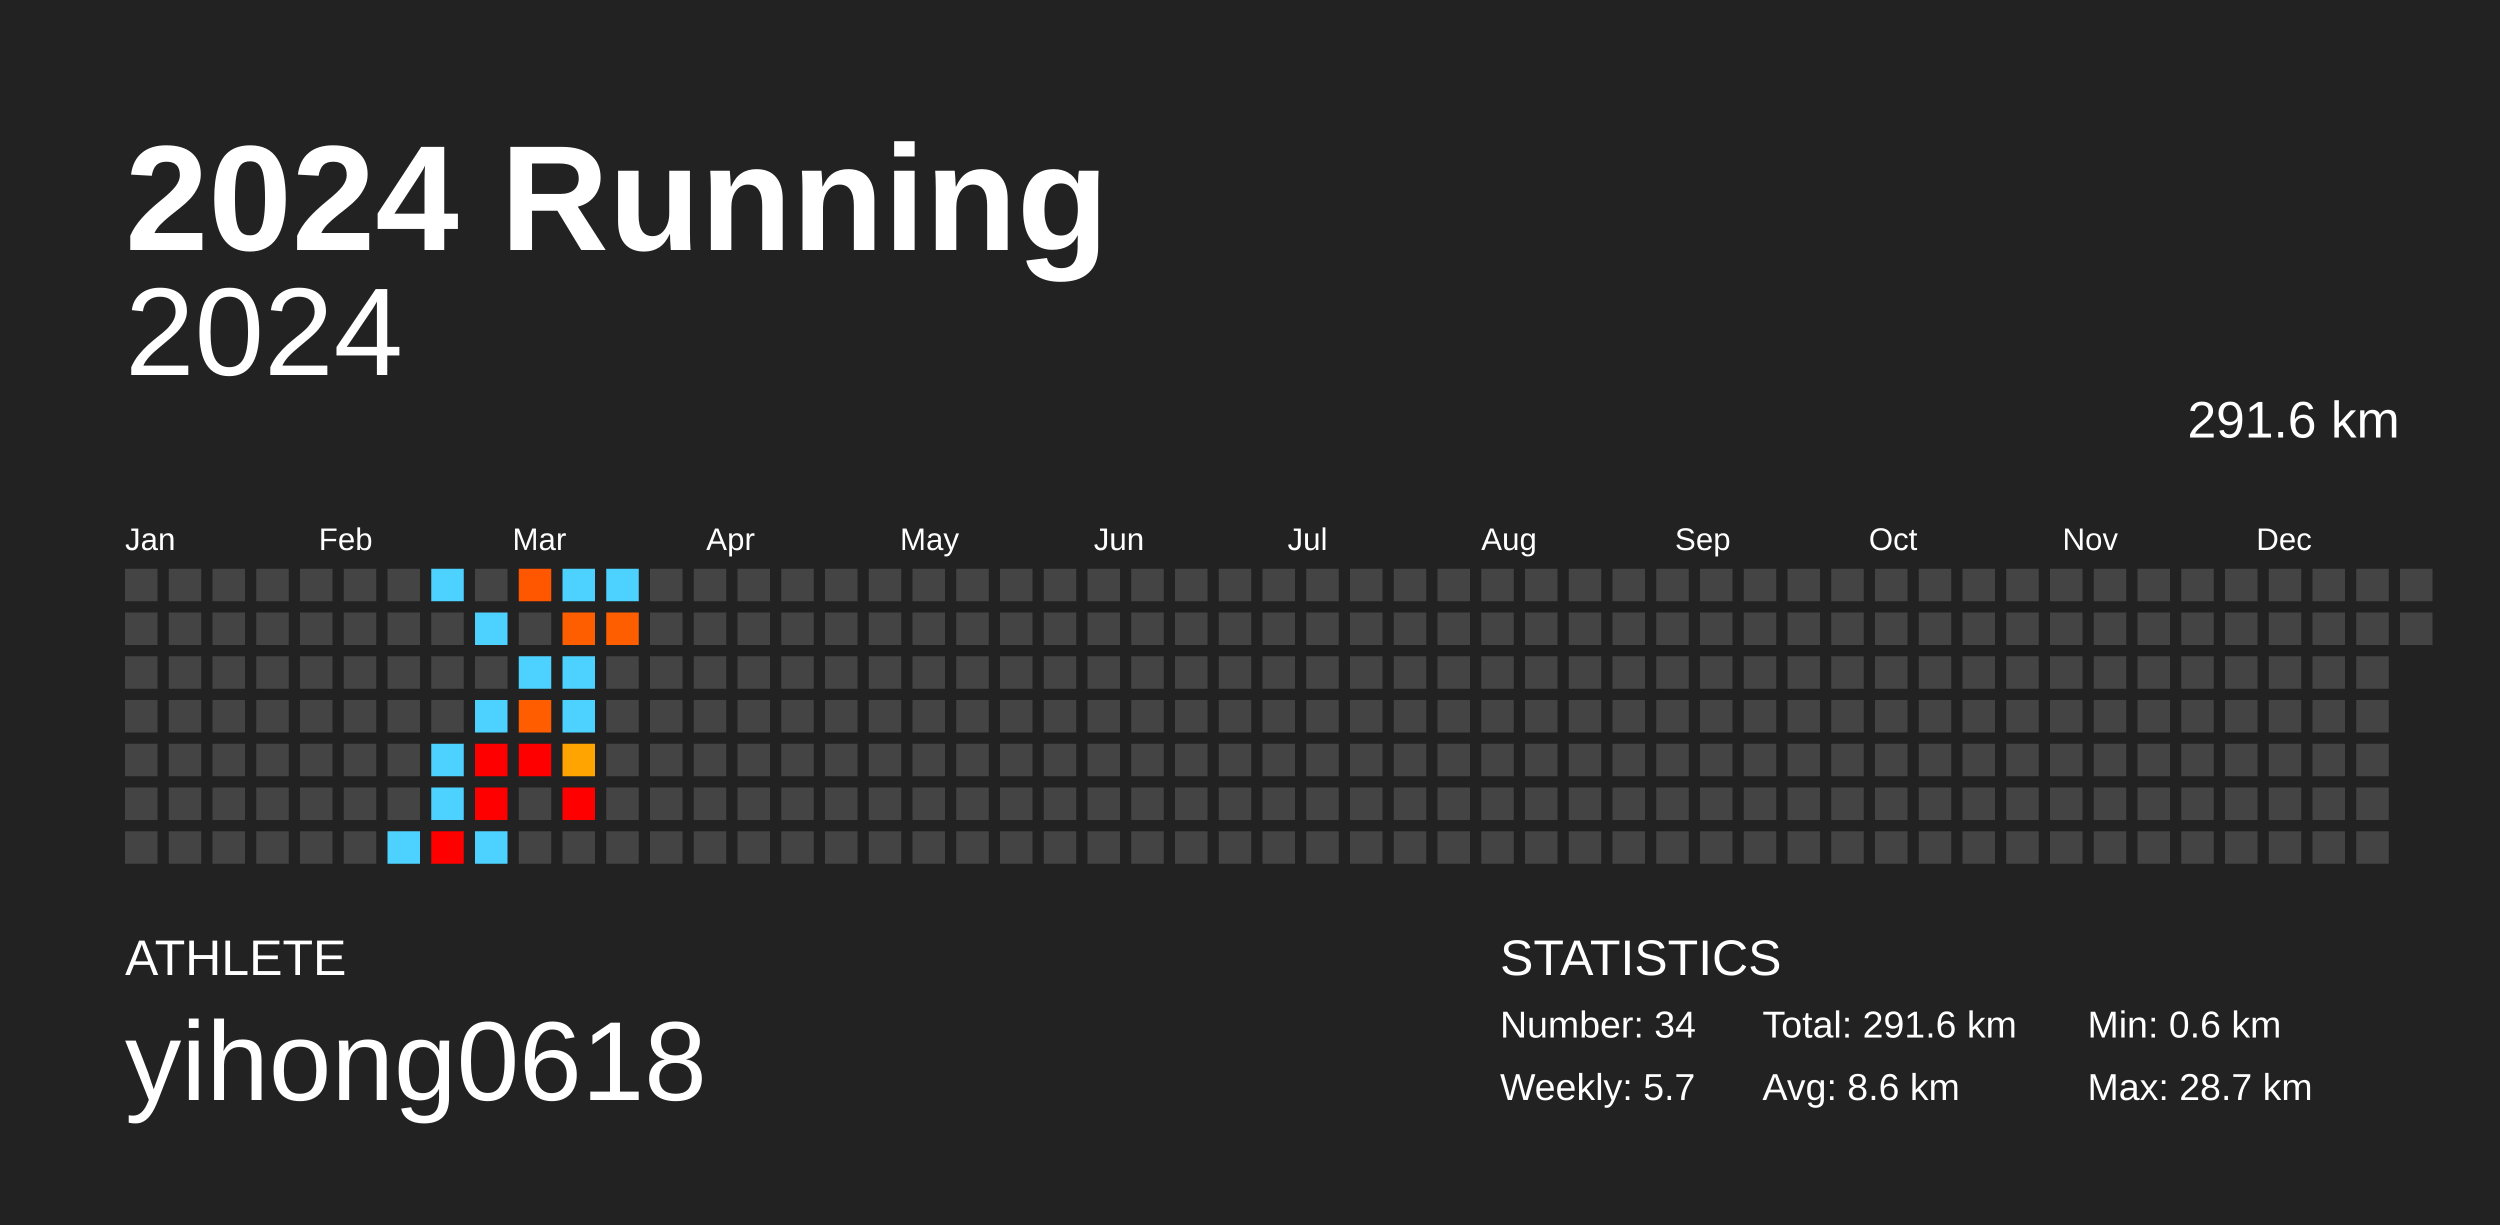
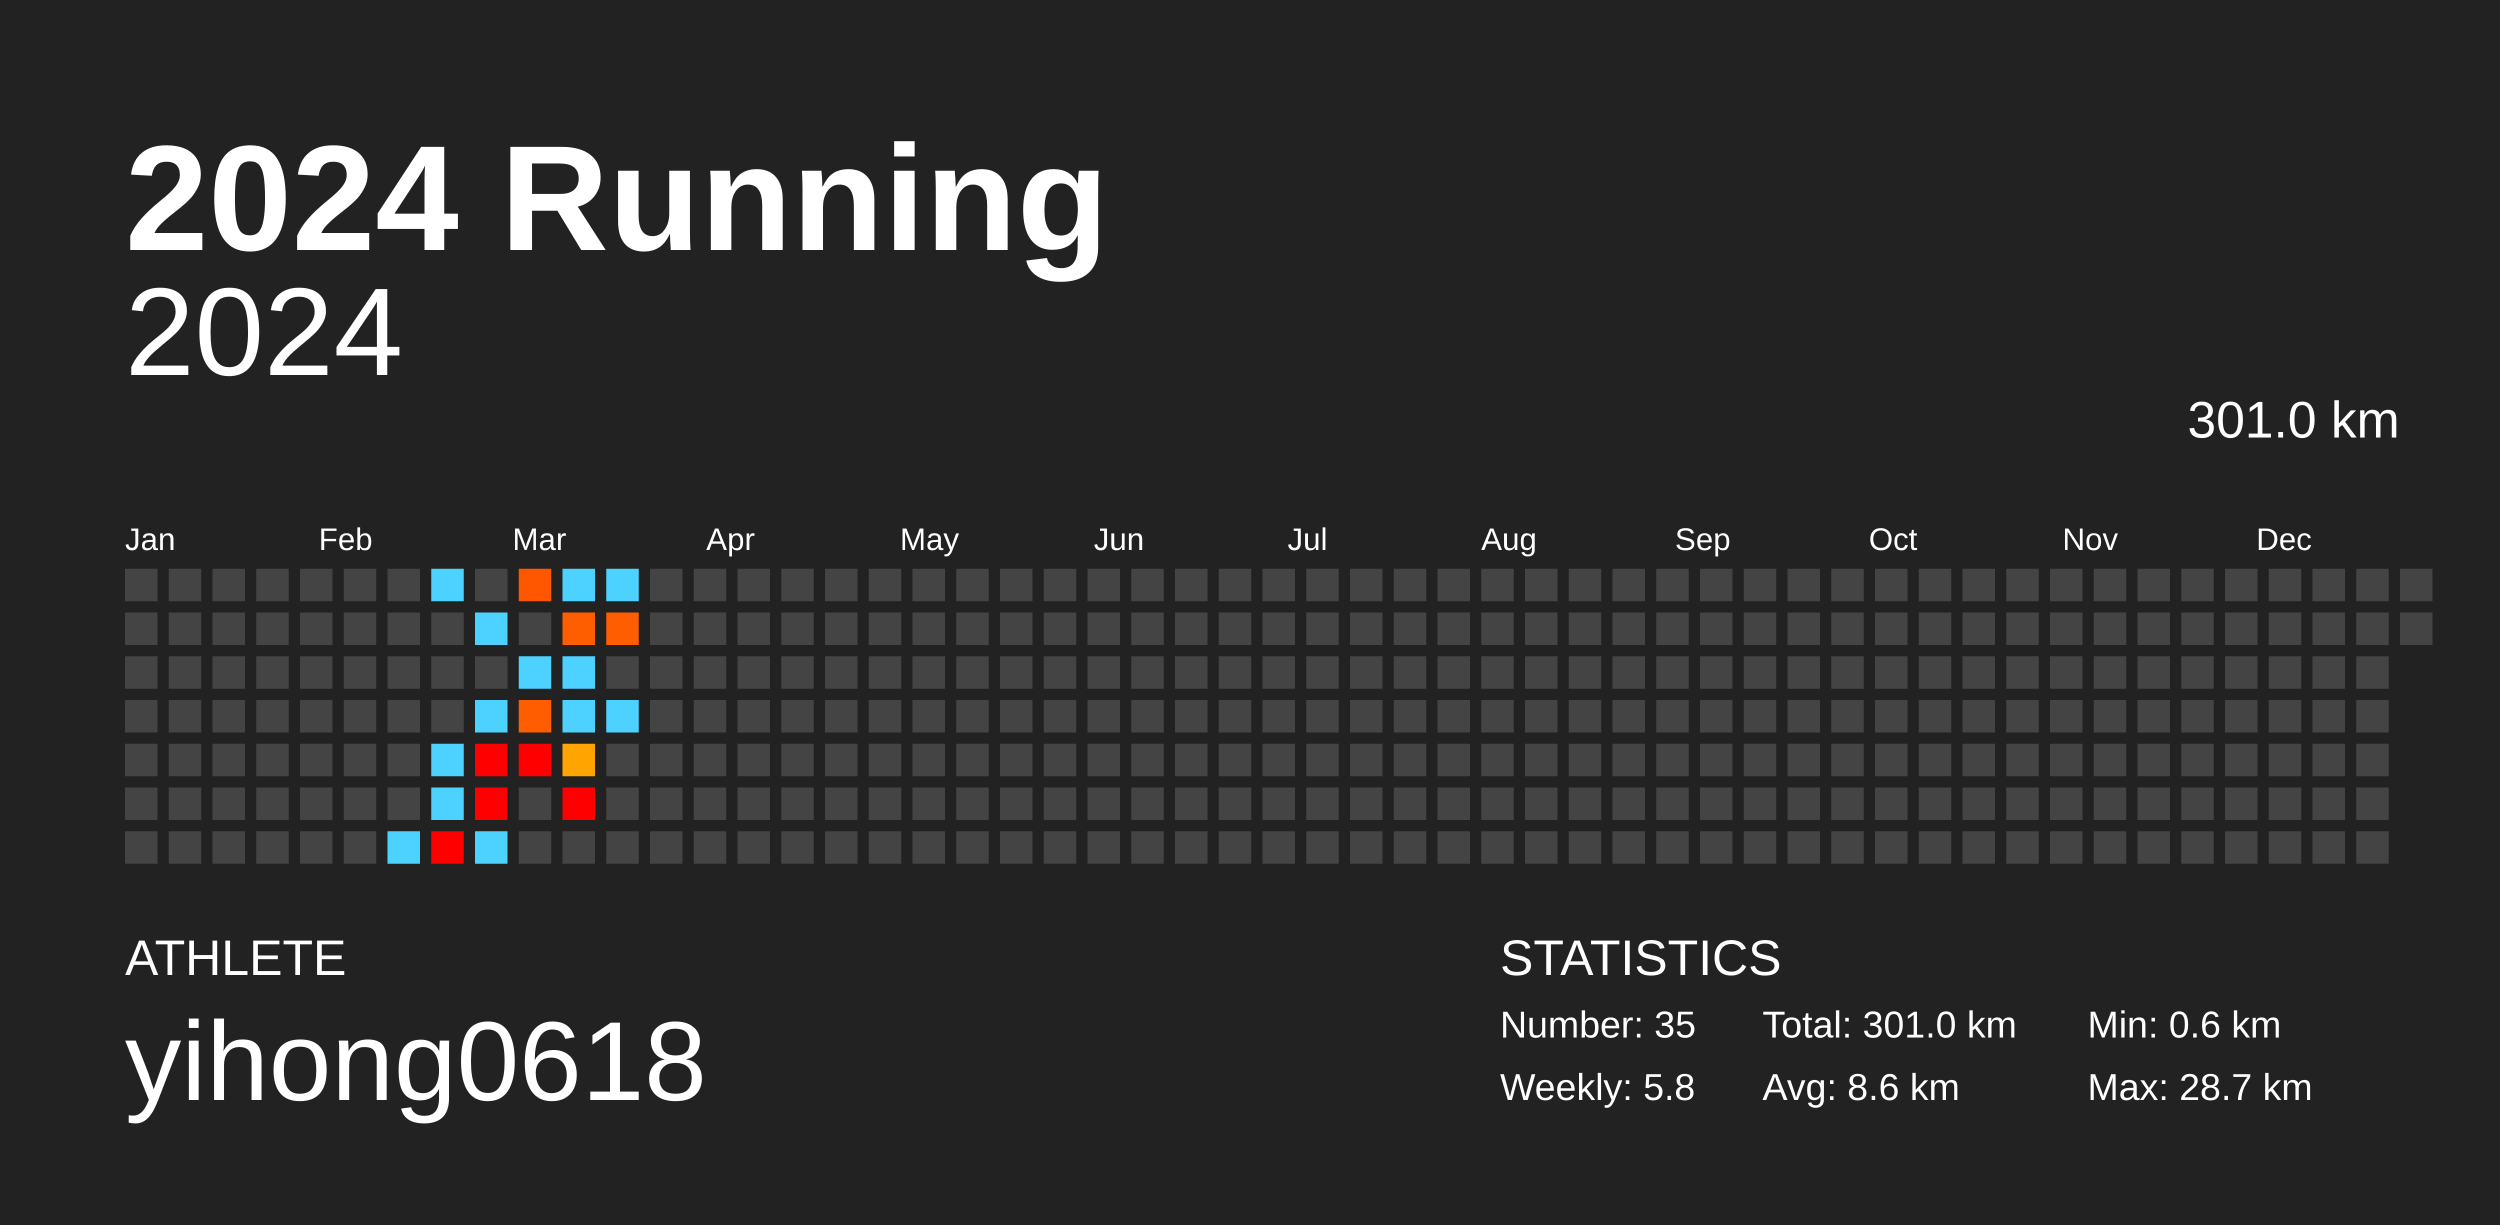
<svg xmlns="http://www.w3.org/2000/svg" baseProfile="full" height="98mm" version="1.1" viewBox="0,0,200,98" width="200mm">
  <defs />
  <rect fill="#222222" height="98" width="200" x="0" y="0" />
  <text fill="#FFFFFF" style="font-size:12px; font-family:Arial; font-weight:bold;" x="10" y="20">2024 Running</text>
  <text fill="#FFFFFF" style="font-size:4px; font-family:Arial" x="10" y="78">ATHLETE</text>
  <text fill="#FFFFFF" style="font-size:9px; font-family:Arial" x="10" y="88">yihong0618</text>
  <text fill="#FFFFFF" style="font-size:4px; font-family:Arial" x="120" y="78">STATISTICS</text>
-   <text fill="#FFFFFF" style="font-size:3px; font-family:Arial" x="120" y="83">Number: 34</text>
-   <text fill="#FFFFFF" style="font-size:3px; font-family:Arial" x="120" y="88">Weekly: 5.7</text>
-   <text fill="#FFFFFF" style="font-size:3px; font-family:Arial" x="141" y="83">Total: 291.6 km</text>
+   <text fill="#FFFFFF" style="font-size:3px; font-family:Arial" x="120" y="83">Number: 35</text>
+   <text fill="#FFFFFF" style="font-size:3px; font-family:Arial" x="120" y="88">Weekly: 5.8</text>
+   <text fill="#FFFFFF" style="font-size:3px; font-family:Arial" x="141" y="83">Total: 301.0 km</text>
  <text fill="#FFFFFF" style="font-size:3px; font-family:Arial" x="141" y="88">Avg: 8.6 km</text>
  <text fill="#FFFFFF" style="font-size:3px; font-family:Arial" x="167" y="83">Min: 0.6 km</text>
  <text fill="#FFFFFF" style="font-size:3px; font-family:Arial" x="167" y="88">Max: 28.7 km</text>
  <text alignment-baseline="hanging" fill="#FFFFFF" style="font-size:10.0px; font-family:Arial;" x="10" y="30">2024</text>
-   <text alignment-baseline="hanging" fill="#FFFFFF" style="font-size:4.125px; font-family:Arial;" x="175" y="35">291.6 km</text>
+   <text alignment-baseline="hanging" fill="#FFFFFF" style="font-size:4.125px; font-family:Arial;" x="175" y="35">301.0 km</text>
  <text fill="#FFFFFF" style="font-size:2.5px; font-family:Arial" x="10.0" y="44">Jan</text>
  <text fill="#FFFFFF" style="font-size:2.5px; font-family:Arial" x="25.5" y="44">Feb</text>
  <text fill="#FFFFFF" style="font-size:2.5px; font-family:Arial" x="41.0" y="44">Mar</text>
  <text fill="#FFFFFF" style="font-size:2.5px; font-family:Arial" x="56.5" y="44">Apr</text>
  <text fill="#FFFFFF" style="font-size:2.5px; font-family:Arial" x="72.0" y="44">May</text>
  <text fill="#FFFFFF" style="font-size:2.5px; font-family:Arial" x="87.5" y="44">Jun</text>
  <text fill="#FFFFFF" style="font-size:2.5px; font-family:Arial" x="103.0" y="44">Jul</text>
  <text fill="#FFFFFF" style="font-size:2.5px; font-family:Arial" x="118.5" y="44">Aug</text>
  <text fill="#FFFFFF" style="font-size:2.5px; font-family:Arial" x="134.0" y="44">Sep</text>
  <text fill="#FFFFFF" style="font-size:2.5px; font-family:Arial" x="149.5" y="44">Oct</text>
  <text fill="#FFFFFF" style="font-size:2.5px; font-family:Arial" x="165.0" y="44">Nov</text>
  <text fill="#FFFFFF" style="font-size:2.5px; font-family:Arial" x="180.5" y="44">Dec</text>
  <rect fill="#444444" height="2.6" width="2.6" x="10.0" y="45.5" />
  <rect fill="#444444" height="2.6" width="2.6" x="10.0" y="49.0" />
  <rect fill="#444444" height="2.6" width="2.6" x="10.0" y="52.5" />
  <rect fill="#444444" height="2.6" width="2.6" x="10.0" y="56.0" />
  <rect fill="#444444" height="2.6" width="2.6" x="10.0" y="59.5" />
  <rect fill="#444444" height="2.6" width="2.6" x="10.0" y="63.0" />
  <rect fill="#444444" height="2.6" width="2.6" x="10.0" y="66.5" />
  <rect fill="#444444" height="2.6" width="2.6" x="13.5" y="45.5" />
  <rect fill="#444444" height="2.6" width="2.6" x="13.5" y="49.0" />
  <rect fill="#444444" height="2.6" width="2.6" x="13.5" y="52.5" />
  <rect fill="#444444" height="2.6" width="2.6" x="13.5" y="56.0" />
  <rect fill="#444444" height="2.6" width="2.6" x="13.5" y="59.5" />
  <rect fill="#444444" height="2.6" width="2.6" x="13.5" y="63.0" />
  <rect fill="#444444" height="2.6" width="2.6" x="13.5" y="66.5" />
  <rect fill="#444444" height="2.6" width="2.6" x="17.0" y="45.5" />
  <rect fill="#444444" height="2.6" width="2.6" x="17.0" y="49.0" />
  <rect fill="#444444" height="2.6" width="2.6" x="17.0" y="52.5" />
  <rect fill="#444444" height="2.6" width="2.6" x="17.0" y="56.0" />
  <rect fill="#444444" height="2.6" width="2.6" x="17.0" y="59.5" />
  <rect fill="#444444" height="2.6" width="2.6" x="17.0" y="63.0" />
  <rect fill="#444444" height="2.6" width="2.6" x="17.0" y="66.5" />
  <rect fill="#444444" height="2.6" width="2.6" x="20.5" y="45.5" />
  <rect fill="#444444" height="2.6" width="2.6" x="20.5" y="49.0" />
  <rect fill="#444444" height="2.6" width="2.6" x="20.5" y="52.5" />
  <rect fill="#444444" height="2.6" width="2.6" x="20.5" y="56.0" />
  <rect fill="#444444" height="2.6" width="2.6" x="20.5" y="59.5" />
  <rect fill="#444444" height="2.6" width="2.6" x="20.5" y="63.0" />
  <rect fill="#444444" height="2.6" width="2.6" x="20.5" y="66.5" />
  <rect fill="#444444" height="2.6" width="2.6" x="24.0" y="45.5" />
  <rect fill="#444444" height="2.6" width="2.6" x="24.0" y="49.0" />
  <rect fill="#444444" height="2.6" width="2.6" x="24.0" y="52.5" />
  <rect fill="#444444" height="2.6" width="2.6" x="24.0" y="56.0" />
  <rect fill="#444444" height="2.6" width="2.6" x="24.0" y="59.5" />
  <rect fill="#444444" height="2.6" width="2.6" x="24.0" y="63.0" />
  <rect fill="#444444" height="2.6" width="2.6" x="24.0" y="66.5" />
  <rect fill="#444444" height="2.6" width="2.6" x="27.5" y="45.5" />
  <rect fill="#444444" height="2.6" width="2.6" x="27.5" y="49.0" />
  <rect fill="#444444" height="2.6" width="2.6" x="27.5" y="52.5" />
  <rect fill="#444444" height="2.6" width="2.6" x="27.5" y="56.0" />
  <rect fill="#444444" height="2.6" width="2.6" x="27.5" y="59.5" />
  <rect fill="#444444" height="2.6" width="2.6" x="27.5" y="63.0" />
  <rect fill="#444444" height="2.6" width="2.6" x="27.5" y="66.5" />
  <rect fill="#444444" height="2.6" width="2.6" x="31.0" y="45.5" />
  <rect fill="#444444" height="2.6" width="2.6" x="31.0" y="49.0" />
  <rect fill="#444444" height="2.6" width="2.6" x="31.0" y="52.5" />
  <rect fill="#444444" height="2.6" width="2.6" x="31.0" y="56.0" />
  <rect fill="#444444" height="2.6" width="2.6" x="31.0" y="59.5" />
  <rect fill="#444444" height="2.6" width="2.6" x="31.0" y="63.0" />
  <rect fill="#4dd2ff" height="2.6" width="2.6" x="31.0" y="66.5" />
  <rect fill="#4dd2ff" height="2.6" width="2.6" x="34.5" y="45.5" />
  <rect fill="#444444" height="2.6" width="2.6" x="34.5" y="49.0" />
  <rect fill="#444444" height="2.6" width="2.6" x="34.5" y="52.5" />
  <rect fill="#444444" height="2.6" width="2.6" x="34.5" y="56.0" />
  <rect fill="#4dd2ff" height="2.6" width="2.6" x="34.5" y="59.5" />
  <rect fill="#4dd2ff" height="2.6" width="2.6" x="34.5" y="63.0" />
  <rect fill="red" height="2.6" width="2.6" x="34.5" y="66.5" />
  <rect fill="#444444" height="2.6" width="2.6" x="38.0" y="45.5" />
  <rect fill="#4dd2ff" height="2.6" width="2.6" x="38.0" y="49.0" />
  <rect fill="#444444" height="2.6" width="2.6" x="38.0" y="52.5" />
  <rect fill="#4dd2ff" height="2.6" width="2.6" x="38.0" y="56.0" />
  <rect fill="red" height="2.6" width="2.6" x="38.0" y="59.5" />
  <rect fill="red" height="2.6" width="2.6" x="38.0" y="63.0" />
  <rect fill="#4dd2ff" height="2.6" width="2.6" x="38.0" y="66.5" />
  <rect fill="#ff5600" height="2.6" width="2.6" x="41.5" y="45.5" />
  <rect fill="#444444" height="2.6" width="2.6" x="41.5" y="49.0" />
  <rect fill="#4dd2ff" height="2.6" width="2.6" x="41.5" y="52.5" />
  <rect fill="#ff5d00" height="2.6" width="2.6" x="41.5" y="56.0" />
  <rect fill="red" height="2.6" width="2.6" x="41.5" y="59.5" />
  <rect fill="#444444" height="2.6" width="2.6" x="41.5" y="63.0" />
  <rect fill="#444444" height="2.6" width="2.6" x="41.5" y="66.5" />
  <rect fill="#4dd2ff" height="2.6" width="2.6" x="45.0" y="45.5" />
  <rect fill="#ff5e00" height="2.6" width="2.6" x="45.0" y="49.0" />
  <rect fill="#4dd2ff" height="2.6" width="2.6" x="45.0" y="52.5" />
  <rect fill="#4dd2ff" height="2.6" width="2.6" x="45.0" y="56.0" />
  <rect fill="#ffa400" height="2.6" width="2.6" x="45.0" y="59.5" />
  <rect fill="red" height="2.6" width="2.6" x="45.0" y="63.0" />
  <rect fill="#444444" height="2.6" width="2.6" x="45.0" y="66.5" />
  <rect fill="#4dd2ff" height="2.6" width="2.6" x="48.5" y="45.5" />
  <rect fill="#ff5e00" height="2.6" width="2.6" x="48.5" y="49.0" />
  <rect fill="#444444" height="2.6" width="2.6" x="48.5" y="52.5" />
-   <rect fill="#444444" height="2.6" width="2.6" x="48.5" y="56.0" />
+   <rect fill="#4dd2ff" height="2.6" width="2.6" x="48.5" y="56.0" />
  <rect fill="#444444" height="2.6" width="2.6" x="48.5" y="59.5" />
  <rect fill="#444444" height="2.6" width="2.6" x="48.5" y="63.0" />
  <rect fill="#444444" height="2.6" width="2.6" x="48.5" y="66.5" />
  <rect fill="#444444" height="2.6" width="2.6" x="52.0" y="45.5" />
  <rect fill="#444444" height="2.6" width="2.6" x="52.0" y="49.0" />
  <rect fill="#444444" height="2.6" width="2.6" x="52.0" y="52.5" />
  <rect fill="#444444" height="2.6" width="2.6" x="52.0" y="56.0" />
  <rect fill="#444444" height="2.6" width="2.6" x="52.0" y="59.5" />
  <rect fill="#444444" height="2.6" width="2.6" x="52.0" y="63.0" />
  <rect fill="#444444" height="2.6" width="2.6" x="52.0" y="66.5" />
  <rect fill="#444444" height="2.6" width="2.6" x="55.5" y="45.5" />
  <rect fill="#444444" height="2.6" width="2.6" x="55.5" y="49.0" />
  <rect fill="#444444" height="2.6" width="2.6" x="55.5" y="52.5" />
  <rect fill="#444444" height="2.6" width="2.6" x="55.5" y="56.0" />
  <rect fill="#444444" height="2.6" width="2.6" x="55.5" y="59.5" />
  <rect fill="#444444" height="2.6" width="2.6" x="55.5" y="63.0" />
  <rect fill="#444444" height="2.6" width="2.6" x="55.5" y="66.5" />
  <rect fill="#444444" height="2.6" width="2.6" x="59.0" y="45.5" />
  <rect fill="#444444" height="2.6" width="2.6" x="59.0" y="49.0" />
  <rect fill="#444444" height="2.6" width="2.6" x="59.0" y="52.5" />
  <rect fill="#444444" height="2.6" width="2.6" x="59.0" y="56.0" />
  <rect fill="#444444" height="2.6" width="2.6" x="59.0" y="59.5" />
  <rect fill="#444444" height="2.6" width="2.6" x="59.0" y="63.0" />
  <rect fill="#444444" height="2.6" width="2.6" x="59.0" y="66.5" />
  <rect fill="#444444" height="2.6" width="2.6" x="62.5" y="45.5" />
  <rect fill="#444444" height="2.6" width="2.6" x="62.5" y="49.0" />
  <rect fill="#444444" height="2.6" width="2.6" x="62.5" y="52.5" />
  <rect fill="#444444" height="2.6" width="2.6" x="62.5" y="56.0" />
  <rect fill="#444444" height="2.6" width="2.6" x="62.5" y="59.5" />
  <rect fill="#444444" height="2.6" width="2.6" x="62.5" y="63.0" />
  <rect fill="#444444" height="2.6" width="2.6" x="62.5" y="66.5" />
  <rect fill="#444444" height="2.6" width="2.6" x="66.0" y="45.5" />
  <rect fill="#444444" height="2.6" width="2.6" x="66.0" y="49.0" />
  <rect fill="#444444" height="2.6" width="2.6" x="66.0" y="52.5" />
  <rect fill="#444444" height="2.6" width="2.6" x="66.0" y="56.0" />
  <rect fill="#444444" height="2.6" width="2.6" x="66.0" y="59.5" />
  <rect fill="#444444" height="2.6" width="2.6" x="66.0" y="63.0" />
  <rect fill="#444444" height="2.6" width="2.6" x="66.0" y="66.5" />
  <rect fill="#444444" height="2.6" width="2.6" x="69.5" y="45.5" />
  <rect fill="#444444" height="2.6" width="2.6" x="69.5" y="49.0" />
  <rect fill="#444444" height="2.6" width="2.6" x="69.5" y="52.5" />
  <rect fill="#444444" height="2.6" width="2.6" x="69.5" y="56.0" />
  <rect fill="#444444" height="2.6" width="2.6" x="69.5" y="59.5" />
  <rect fill="#444444" height="2.6" width="2.6" x="69.5" y="63.0" />
  <rect fill="#444444" height="2.6" width="2.6" x="69.5" y="66.5" />
  <rect fill="#444444" height="2.6" width="2.6" x="73.0" y="45.5" />
  <rect fill="#444444" height="2.6" width="2.6" x="73.0" y="49.0" />
  <rect fill="#444444" height="2.6" width="2.6" x="73.0" y="52.5" />
  <rect fill="#444444" height="2.6" width="2.6" x="73.0" y="56.0" />
  <rect fill="#444444" height="2.6" width="2.6" x="73.0" y="59.5" />
  <rect fill="#444444" height="2.6" width="2.6" x="73.0" y="63.0" />
  <rect fill="#444444" height="2.6" width="2.6" x="73.0" y="66.5" />
  <rect fill="#444444" height="2.6" width="2.6" x="76.5" y="45.5" />
  <rect fill="#444444" height="2.6" width="2.6" x="76.5" y="49.0" />
  <rect fill="#444444" height="2.6" width="2.6" x="76.5" y="52.5" />
  <rect fill="#444444" height="2.6" width="2.6" x="76.5" y="56.0" />
  <rect fill="#444444" height="2.6" width="2.6" x="76.5" y="59.5" />
  <rect fill="#444444" height="2.6" width="2.6" x="76.5" y="63.0" />
  <rect fill="#444444" height="2.6" width="2.6" x="76.5" y="66.5" />
  <rect fill="#444444" height="2.6" width="2.6" x="80.0" y="45.5" />
  <rect fill="#444444" height="2.6" width="2.6" x="80.0" y="49.0" />
  <rect fill="#444444" height="2.6" width="2.6" x="80.0" y="52.5" />
  <rect fill="#444444" height="2.6" width="2.6" x="80.0" y="56.0" />
  <rect fill="#444444" height="2.6" width="2.6" x="80.0" y="59.5" />
  <rect fill="#444444" height="2.6" width="2.6" x="80.0" y="63.0" />
  <rect fill="#444444" height="2.6" width="2.6" x="80.0" y="66.5" />
  <rect fill="#444444" height="2.6" width="2.6" x="83.5" y="45.5" />
  <rect fill="#444444" height="2.6" width="2.6" x="83.5" y="49.0" />
  <rect fill="#444444" height="2.6" width="2.6" x="83.5" y="52.5" />
  <rect fill="#444444" height="2.6" width="2.6" x="83.5" y="56.0" />
  <rect fill="#444444" height="2.6" width="2.6" x="83.5" y="59.5" />
  <rect fill="#444444" height="2.6" width="2.6" x="83.5" y="63.0" />
  <rect fill="#444444" height="2.6" width="2.6" x="83.5" y="66.5" />
  <rect fill="#444444" height="2.6" width="2.6" x="87.0" y="45.5" />
  <rect fill="#444444" height="2.6" width="2.6" x="87.0" y="49.0" />
  <rect fill="#444444" height="2.6" width="2.6" x="87.0" y="52.5" />
  <rect fill="#444444" height="2.6" width="2.6" x="87.0" y="56.0" />
  <rect fill="#444444" height="2.6" width="2.6" x="87.0" y="59.5" />
  <rect fill="#444444" height="2.6" width="2.6" x="87.0" y="63.0" />
  <rect fill="#444444" height="2.6" width="2.6" x="87.0" y="66.5" />
  <rect fill="#444444" height="2.6" width="2.6" x="90.5" y="45.5" />
  <rect fill="#444444" height="2.6" width="2.6" x="90.5" y="49.0" />
  <rect fill="#444444" height="2.6" width="2.6" x="90.5" y="52.5" />
  <rect fill="#444444" height="2.6" width="2.6" x="90.5" y="56.0" />
  <rect fill="#444444" height="2.6" width="2.6" x="90.5" y="59.5" />
  <rect fill="#444444" height="2.6" width="2.6" x="90.5" y="63.0" />
  <rect fill="#444444" height="2.6" width="2.6" x="90.5" y="66.5" />
  <rect fill="#444444" height="2.6" width="2.6" x="94.0" y="45.5" />
  <rect fill="#444444" height="2.6" width="2.6" x="94.0" y="49.0" />
  <rect fill="#444444" height="2.6" width="2.6" x="94.0" y="52.5" />
  <rect fill="#444444" height="2.6" width="2.6" x="94.0" y="56.0" />
  <rect fill="#444444" height="2.6" width="2.6" x="94.0" y="59.5" />
  <rect fill="#444444" height="2.6" width="2.6" x="94.0" y="63.0" />
  <rect fill="#444444" height="2.6" width="2.6" x="94.0" y="66.5" />
  <rect fill="#444444" height="2.6" width="2.6" x="97.5" y="45.5" />
  <rect fill="#444444" height="2.6" width="2.6" x="97.5" y="49.0" />
  <rect fill="#444444" height="2.6" width="2.6" x="97.5" y="52.5" />
  <rect fill="#444444" height="2.6" width="2.6" x="97.5" y="56.0" />
  <rect fill="#444444" height="2.6" width="2.6" x="97.5" y="59.5" />
  <rect fill="#444444" height="2.6" width="2.6" x="97.5" y="63.0" />
  <rect fill="#444444" height="2.6" width="2.6" x="97.5" y="66.5" />
  <rect fill="#444444" height="2.6" width="2.6" x="101.0" y="45.5" />
  <rect fill="#444444" height="2.6" width="2.6" x="101.0" y="49.0" />
  <rect fill="#444444" height="2.6" width="2.6" x="101.0" y="52.5" />
  <rect fill="#444444" height="2.6" width="2.6" x="101.0" y="56.0" />
  <rect fill="#444444" height="2.6" width="2.6" x="101.0" y="59.5" />
  <rect fill="#444444" height="2.6" width="2.6" x="101.0" y="63.0" />
  <rect fill="#444444" height="2.6" width="2.6" x="101.0" y="66.5" />
  <rect fill="#444444" height="2.6" width="2.6" x="104.5" y="45.5" />
  <rect fill="#444444" height="2.6" width="2.6" x="104.5" y="49.0" />
  <rect fill="#444444" height="2.6" width="2.6" x="104.5" y="52.5" />
  <rect fill="#444444" height="2.6" width="2.6" x="104.5" y="56.0" />
  <rect fill="#444444" height="2.6" width="2.6" x="104.5" y="59.5" />
  <rect fill="#444444" height="2.6" width="2.6" x="104.5" y="63.0" />
  <rect fill="#444444" height="2.6" width="2.6" x="104.5" y="66.5" />
  <rect fill="#444444" height="2.6" width="2.6" x="108.0" y="45.5" />
  <rect fill="#444444" height="2.6" width="2.6" x="108.0" y="49.0" />
  <rect fill="#444444" height="2.6" width="2.6" x="108.0" y="52.5" />
  <rect fill="#444444" height="2.6" width="2.6" x="108.0" y="56.0" />
  <rect fill="#444444" height="2.6" width="2.6" x="108.0" y="59.5" />
  <rect fill="#444444" height="2.6" width="2.6" x="108.0" y="63.0" />
  <rect fill="#444444" height="2.6" width="2.6" x="108.0" y="66.5" />
  <rect fill="#444444" height="2.6" width="2.6" x="111.5" y="45.5" />
  <rect fill="#444444" height="2.6" width="2.6" x="111.5" y="49.0" />
  <rect fill="#444444" height="2.6" width="2.6" x="111.5" y="52.5" />
  <rect fill="#444444" height="2.6" width="2.6" x="111.5" y="56.0" />
  <rect fill="#444444" height="2.6" width="2.6" x="111.5" y="59.5" />
  <rect fill="#444444" height="2.6" width="2.6" x="111.5" y="63.0" />
  <rect fill="#444444" height="2.6" width="2.6" x="111.5" y="66.5" />
  <rect fill="#444444" height="2.6" width="2.6" x="115.0" y="45.5" />
  <rect fill="#444444" height="2.6" width="2.6" x="115.0" y="49.0" />
  <rect fill="#444444" height="2.6" width="2.6" x="115.0" y="52.5" />
  <rect fill="#444444" height="2.6" width="2.6" x="115.0" y="56.0" />
  <rect fill="#444444" height="2.6" width="2.6" x="115.0" y="59.5" />
  <rect fill="#444444" height="2.6" width="2.6" x="115.0" y="63.0" />
  <rect fill="#444444" height="2.6" width="2.6" x="115.0" y="66.5" />
  <rect fill="#444444" height="2.6" width="2.6" x="118.5" y="45.5" />
  <rect fill="#444444" height="2.6" width="2.6" x="118.5" y="49.0" />
  <rect fill="#444444" height="2.6" width="2.6" x="118.5" y="52.5" />
  <rect fill="#444444" height="2.6" width="2.6" x="118.5" y="56.0" />
  <rect fill="#444444" height="2.6" width="2.6" x="118.5" y="59.5" />
  <rect fill="#444444" height="2.6" width="2.6" x="118.5" y="63.0" />
  <rect fill="#444444" height="2.6" width="2.6" x="118.5" y="66.5" />
  <rect fill="#444444" height="2.6" width="2.6" x="122.0" y="45.5" />
  <rect fill="#444444" height="2.6" width="2.6" x="122.0" y="49.0" />
  <rect fill="#444444" height="2.6" width="2.6" x="122.0" y="52.5" />
  <rect fill="#444444" height="2.6" width="2.6" x="122.0" y="56.0" />
  <rect fill="#444444" height="2.6" width="2.6" x="122.0" y="59.5" />
  <rect fill="#444444" height="2.6" width="2.6" x="122.0" y="63.0" />
  <rect fill="#444444" height="2.6" width="2.6" x="122.0" y="66.5" />
  <rect fill="#444444" height="2.6" width="2.6" x="125.5" y="45.5" />
  <rect fill="#444444" height="2.6" width="2.6" x="125.5" y="49.0" />
  <rect fill="#444444" height="2.6" width="2.6" x="125.5" y="52.5" />
  <rect fill="#444444" height="2.6" width="2.6" x="125.5" y="56.0" />
  <rect fill="#444444" height="2.6" width="2.6" x="125.5" y="59.5" />
  <rect fill="#444444" height="2.6" width="2.6" x="125.5" y="63.0" />
  <rect fill="#444444" height="2.6" width="2.6" x="125.5" y="66.5" />
  <rect fill="#444444" height="2.6" width="2.6" x="129.0" y="45.5" />
  <rect fill="#444444" height="2.6" width="2.6" x="129.0" y="49.0" />
  <rect fill="#444444" height="2.6" width="2.6" x="129.0" y="52.5" />
  <rect fill="#444444" height="2.6" width="2.6" x="129.0" y="56.0" />
  <rect fill="#444444" height="2.6" width="2.6" x="129.0" y="59.5" />
  <rect fill="#444444" height="2.6" width="2.6" x="129.0" y="63.0" />
  <rect fill="#444444" height="2.6" width="2.6" x="129.0" y="66.5" />
  <rect fill="#444444" height="2.6" width="2.6" x="132.5" y="45.5" />
  <rect fill="#444444" height="2.6" width="2.6" x="132.5" y="49.0" />
  <rect fill="#444444" height="2.6" width="2.6" x="132.5" y="52.5" />
  <rect fill="#444444" height="2.6" width="2.6" x="132.5" y="56.0" />
  <rect fill="#444444" height="2.6" width="2.6" x="132.5" y="59.5" />
  <rect fill="#444444" height="2.6" width="2.6" x="132.5" y="63.0" />
  <rect fill="#444444" height="2.6" width="2.6" x="132.5" y="66.5" />
  <rect fill="#444444" height="2.6" width="2.6" x="136.0" y="45.5" />
  <rect fill="#444444" height="2.6" width="2.6" x="136.0" y="49.0" />
  <rect fill="#444444" height="2.6" width="2.6" x="136.0" y="52.5" />
  <rect fill="#444444" height="2.6" width="2.6" x="136.0" y="56.0" />
  <rect fill="#444444" height="2.6" width="2.6" x="136.0" y="59.5" />
  <rect fill="#444444" height="2.6" width="2.6" x="136.0" y="63.0" />
  <rect fill="#444444" height="2.6" width="2.6" x="136.0" y="66.5" />
  <rect fill="#444444" height="2.6" width="2.6" x="139.5" y="45.5" />
  <rect fill="#444444" height="2.6" width="2.6" x="139.5" y="49.0" />
  <rect fill="#444444" height="2.6" width="2.6" x="139.5" y="52.5" />
  <rect fill="#444444" height="2.6" width="2.6" x="139.5" y="56.0" />
  <rect fill="#444444" height="2.6" width="2.6" x="139.5" y="59.5" />
  <rect fill="#444444" height="2.6" width="2.6" x="139.5" y="63.0" />
  <rect fill="#444444" height="2.6" width="2.6" x="139.5" y="66.5" />
  <rect fill="#444444" height="2.6" width="2.6" x="143.0" y="45.5" />
  <rect fill="#444444" height="2.6" width="2.6" x="143.0" y="49.0" />
  <rect fill="#444444" height="2.6" width="2.6" x="143.0" y="52.5" />
  <rect fill="#444444" height="2.6" width="2.6" x="143.0" y="56.0" />
  <rect fill="#444444" height="2.6" width="2.6" x="143.0" y="59.5" />
  <rect fill="#444444" height="2.6" width="2.6" x="143.0" y="63.0" />
  <rect fill="#444444" height="2.6" width="2.6" x="143.0" y="66.5" />
  <rect fill="#444444" height="2.6" width="2.6" x="146.5" y="45.5" />
  <rect fill="#444444" height="2.6" width="2.6" x="146.5" y="49.0" />
  <rect fill="#444444" height="2.6" width="2.6" x="146.5" y="52.5" />
  <rect fill="#444444" height="2.6" width="2.6" x="146.5" y="56.0" />
  <rect fill="#444444" height="2.6" width="2.6" x="146.5" y="59.5" />
  <rect fill="#444444" height="2.6" width="2.6" x="146.5" y="63.0" />
  <rect fill="#444444" height="2.6" width="2.6" x="146.5" y="66.5" />
  <rect fill="#444444" height="2.6" width="2.6" x="150.0" y="45.5" />
  <rect fill="#444444" height="2.6" width="2.6" x="150.0" y="49.0" />
  <rect fill="#444444" height="2.6" width="2.6" x="150.0" y="52.5" />
  <rect fill="#444444" height="2.6" width="2.6" x="150.0" y="56.0" />
  <rect fill="#444444" height="2.6" width="2.6" x="150.0" y="59.5" />
  <rect fill="#444444" height="2.6" width="2.6" x="150.0" y="63.0" />
  <rect fill="#444444" height="2.6" width="2.6" x="150.0" y="66.5" />
  <rect fill="#444444" height="2.6" width="2.6" x="153.5" y="45.5" />
  <rect fill="#444444" height="2.6" width="2.6" x="153.5" y="49.0" />
  <rect fill="#444444" height="2.6" width="2.6" x="153.5" y="52.5" />
  <rect fill="#444444" height="2.6" width="2.6" x="153.5" y="56.0" />
  <rect fill="#444444" height="2.6" width="2.6" x="153.5" y="59.5" />
  <rect fill="#444444" height="2.6" width="2.6" x="153.5" y="63.0" />
  <rect fill="#444444" height="2.6" width="2.6" x="153.5" y="66.5" />
  <rect fill="#444444" height="2.6" width="2.6" x="157.0" y="45.5" />
  <rect fill="#444444" height="2.6" width="2.6" x="157.0" y="49.0" />
  <rect fill="#444444" height="2.6" width="2.6" x="157.0" y="52.5" />
  <rect fill="#444444" height="2.6" width="2.6" x="157.0" y="56.0" />
  <rect fill="#444444" height="2.6" width="2.6" x="157.0" y="59.5" />
  <rect fill="#444444" height="2.6" width="2.6" x="157.0" y="63.0" />
  <rect fill="#444444" height="2.6" width="2.6" x="157.0" y="66.5" />
  <rect fill="#444444" height="2.6" width="2.6" x="160.5" y="45.5" />
  <rect fill="#444444" height="2.6" width="2.6" x="160.5" y="49.0" />
  <rect fill="#444444" height="2.6" width="2.6" x="160.5" y="52.5" />
  <rect fill="#444444" height="2.6" width="2.6" x="160.5" y="56.0" />
  <rect fill="#444444" height="2.6" width="2.6" x="160.5" y="59.5" />
  <rect fill="#444444" height="2.6" width="2.6" x="160.5" y="63.0" />
  <rect fill="#444444" height="2.6" width="2.6" x="160.5" y="66.5" />
  <rect fill="#444444" height="2.6" width="2.6" x="164.0" y="45.5" />
  <rect fill="#444444" height="2.6" width="2.6" x="164.0" y="49.0" />
  <rect fill="#444444" height="2.6" width="2.6" x="164.0" y="52.5" />
  <rect fill="#444444" height="2.6" width="2.6" x="164.0" y="56.0" />
  <rect fill="#444444" height="2.6" width="2.6" x="164.0" y="59.5" />
  <rect fill="#444444" height="2.6" width="2.6" x="164.0" y="63.0" />
  <rect fill="#444444" height="2.6" width="2.6" x="164.0" y="66.5" />
  <rect fill="#444444" height="2.6" width="2.6" x="167.5" y="45.5" />
  <rect fill="#444444" height="2.6" width="2.6" x="167.5" y="49.0" />
  <rect fill="#444444" height="2.6" width="2.6" x="167.5" y="52.5" />
  <rect fill="#444444" height="2.6" width="2.6" x="167.5" y="56.0" />
  <rect fill="#444444" height="2.6" width="2.6" x="167.5" y="59.5" />
  <rect fill="#444444" height="2.6" width="2.6" x="167.5" y="63.0" />
  <rect fill="#444444" height="2.6" width="2.6" x="167.5" y="66.5" />
  <rect fill="#444444" height="2.6" width="2.6" x="171.0" y="45.5" />
  <rect fill="#444444" height="2.6" width="2.6" x="171.0" y="49.0" />
  <rect fill="#444444" height="2.6" width="2.6" x="171.0" y="52.5" />
  <rect fill="#444444" height="2.6" width="2.6" x="171.0" y="56.0" />
  <rect fill="#444444" height="2.6" width="2.6" x="171.0" y="59.5" />
  <rect fill="#444444" height="2.6" width="2.6" x="171.0" y="63.0" />
  <rect fill="#444444" height="2.6" width="2.6" x="171.0" y="66.5" />
  <rect fill="#444444" height="2.6" width="2.6" x="174.5" y="45.5" />
  <rect fill="#444444" height="2.6" width="2.6" x="174.5" y="49.0" />
  <rect fill="#444444" height="2.6" width="2.6" x="174.5" y="52.5" />
  <rect fill="#444444" height="2.6" width="2.6" x="174.5" y="56.0" />
  <rect fill="#444444" height="2.6" width="2.6" x="174.5" y="59.5" />
  <rect fill="#444444" height="2.6" width="2.6" x="174.5" y="63.0" />
  <rect fill="#444444" height="2.6" width="2.6" x="174.5" y="66.5" />
  <rect fill="#444444" height="2.6" width="2.6" x="178.0" y="45.5" />
  <rect fill="#444444" height="2.6" width="2.6" x="178.0" y="49.0" />
  <rect fill="#444444" height="2.6" width="2.6" x="178.0" y="52.5" />
  <rect fill="#444444" height="2.6" width="2.6" x="178.0" y="56.0" />
  <rect fill="#444444" height="2.6" width="2.6" x="178.0" y="59.5" />
  <rect fill="#444444" height="2.6" width="2.6" x="178.0" y="63.0" />
  <rect fill="#444444" height="2.6" width="2.6" x="178.0" y="66.5" />
  <rect fill="#444444" height="2.6" width="2.6" x="181.5" y="45.5" />
  <rect fill="#444444" height="2.6" width="2.6" x="181.5" y="49.0" />
  <rect fill="#444444" height="2.6" width="2.6" x="181.5" y="52.5" />
  <rect fill="#444444" height="2.6" width="2.6" x="181.5" y="56.0" />
  <rect fill="#444444" height="2.6" width="2.6" x="181.5" y="59.5" />
  <rect fill="#444444" height="2.6" width="2.6" x="181.5" y="63.0" />
  <rect fill="#444444" height="2.6" width="2.6" x="181.5" y="66.5" />
  <rect fill="#444444" height="2.6" width="2.6" x="185.0" y="45.5" />
  <rect fill="#444444" height="2.6" width="2.6" x="185.0" y="49.0" />
  <rect fill="#444444" height="2.6" width="2.6" x="185.0" y="52.5" />
  <rect fill="#444444" height="2.6" width="2.6" x="185.0" y="56.0" />
  <rect fill="#444444" height="2.6" width="2.6" x="185.0" y="59.5" />
  <rect fill="#444444" height="2.6" width="2.6" x="185.0" y="63.0" />
  <rect fill="#444444" height="2.6" width="2.6" x="185.0" y="66.5" />
  <rect fill="#444444" height="2.6" width="2.6" x="188.5" y="45.5" />
  <rect fill="#444444" height="2.6" width="2.6" x="188.5" y="49.0" />
  <rect fill="#444444" height="2.6" width="2.6" x="188.5" y="52.5" />
  <rect fill="#444444" height="2.6" width="2.6" x="188.5" y="56.0" />
  <rect fill="#444444" height="2.6" width="2.6" x="188.5" y="59.5" />
  <rect fill="#444444" height="2.6" width="2.6" x="188.5" y="63.0" />
  <rect fill="#444444" height="2.6" width="2.6" x="188.5" y="66.5" />
  <rect fill="#444444" height="2.6" width="2.6" x="192.0" y="45.5" />
  <rect fill="#444444" height="2.6" width="2.6" x="192.0" y="49.0" />
</svg>
